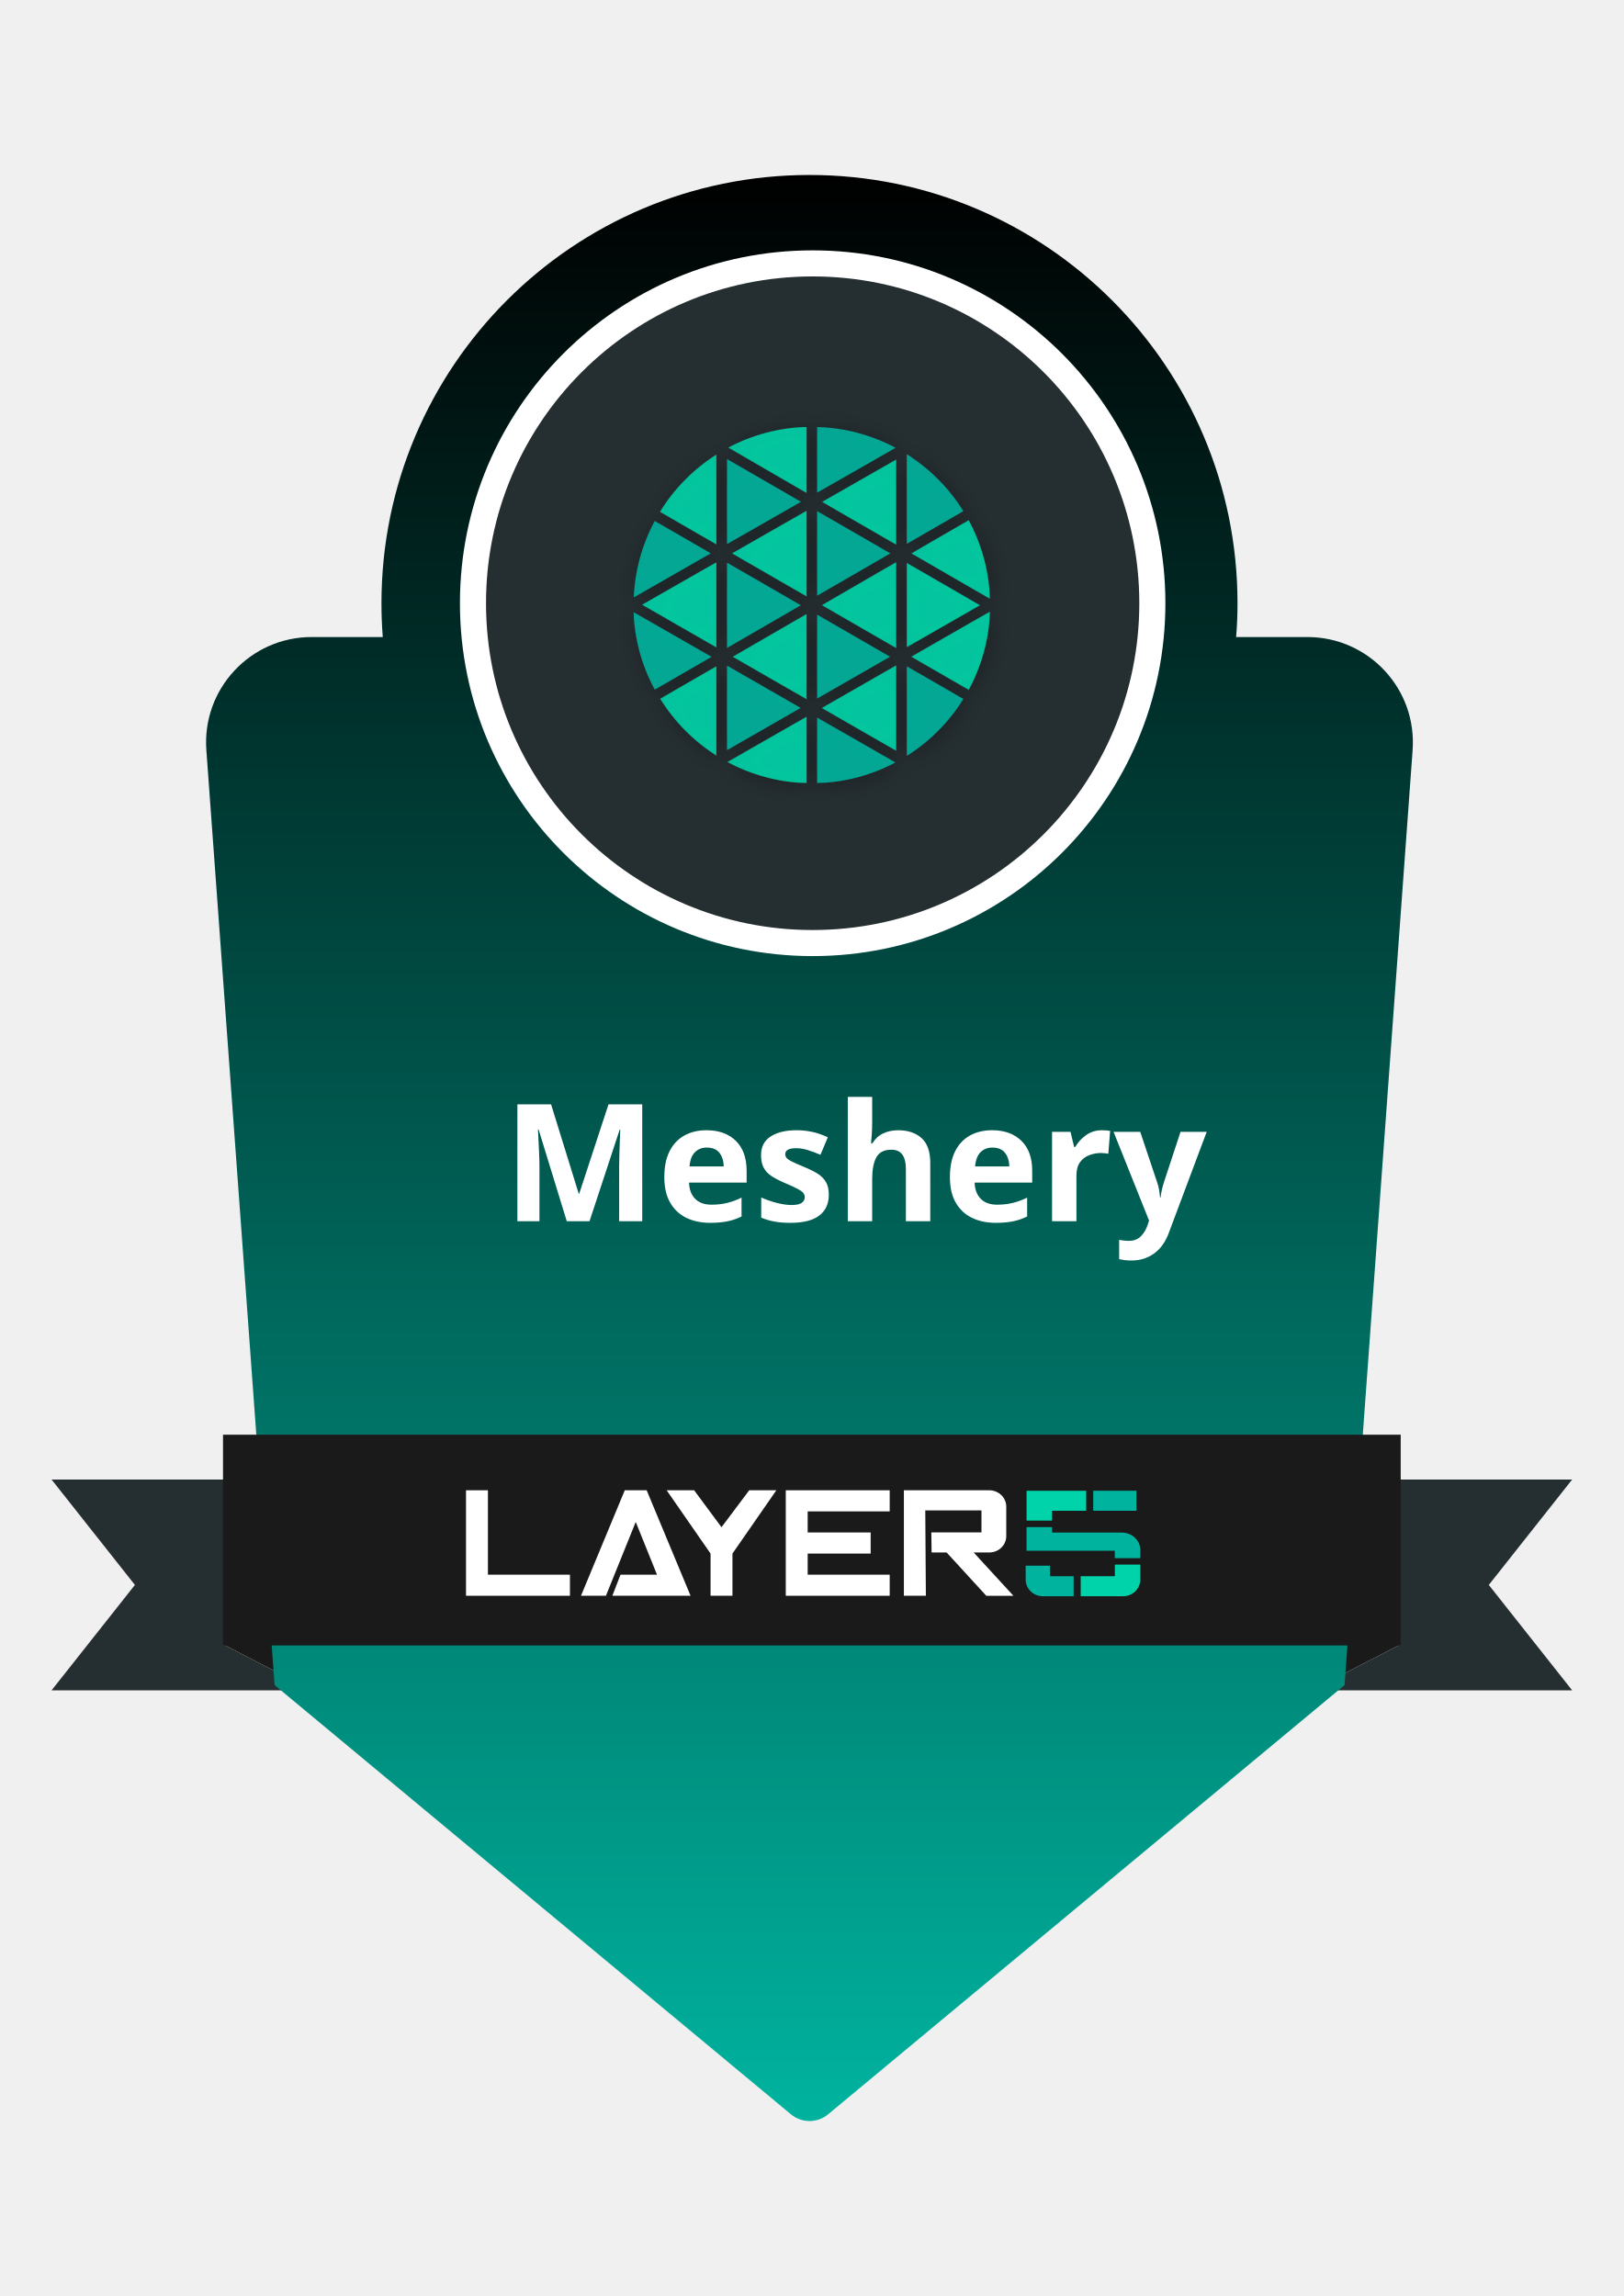
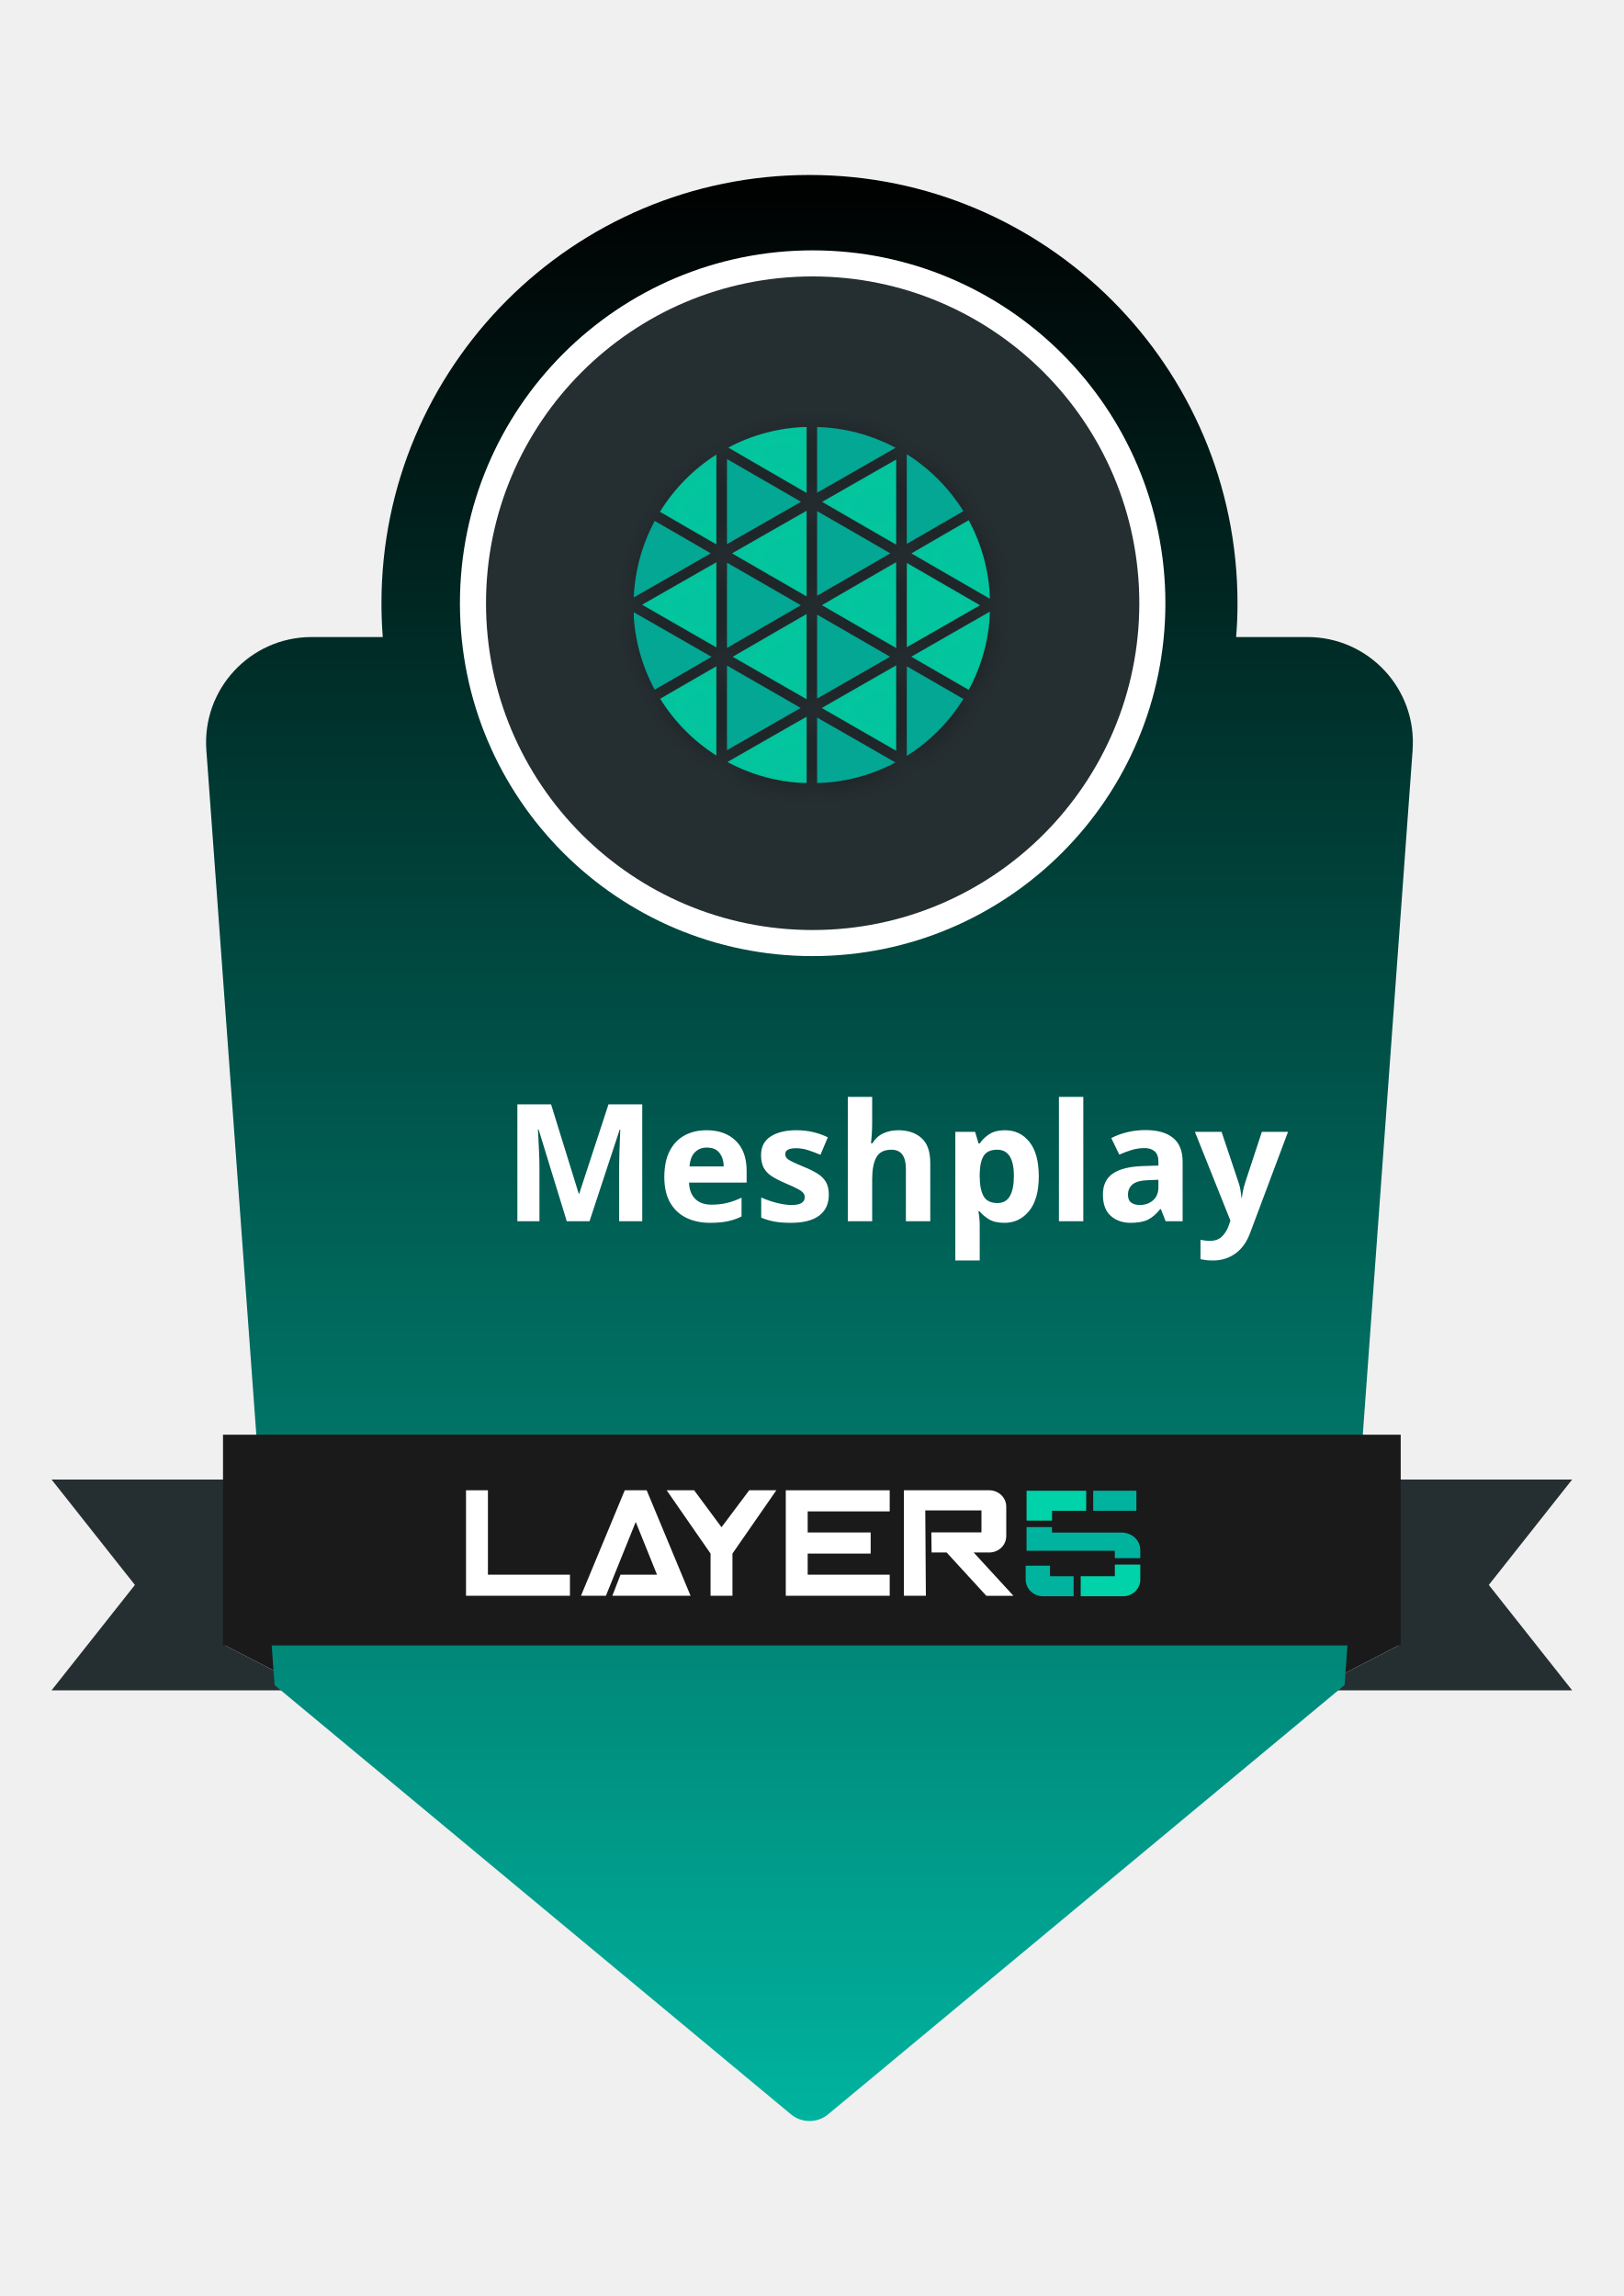
<svg xmlns="http://www.w3.org/2000/svg" id="Layer_1" data-name="Layer 1" viewBox="0 0 595.28 841.89">
  <defs>
    <style>
      .cls-1 {
        fill: #00b39f;
      }

      .cls-2, .cls-3 {
        fill: #fff;
      }

      .cls-4, .cls-5 {
        fill: #252e31;
      }

      .cls-6 {
        filter: url(#drop-shadow-1);
      }

      .cls-7 {
        clip-path: url(#clippath-1);
      }

      .cls-8 {
        fill: #00d3a9;
      }

      .cls-9 {
        clip-path: url(#clippath);
      }

      .cls-10 {
        fill: #a20e30;
      }

      .cls-11 {
        fill: none;
      }

      .cls-5 {
        stroke: #fff;
        stroke-width: 9.56px;
      }

      .cls-12 {
        fill: #1a1a1a;
      }

      .cls-13 {
        fill: url(#linear-gradient);
      }

      .cls-3 {
        font-family: QanelasSoft-SemiBold, 'Qanelas Soft';
        font-size: 60px;
        font-weight: 600;
      }

      .cls-14 {
        opacity: .9;
      }
    </style>
    <clipPath id="clippath">
      <rect class="cls-11" x="18.91" y="64.17" width="557.47" height="713.56" />
    </clipPath>
    <linearGradient id="linear-gradient" x1="296.78" y1="777.94" x2="296.78" y2="64.39" gradientTransform="translate(0 842.11) scale(1 -1)" gradientUnits="userSpaceOnUse">
      <stop offset="0" stop-color="#000" />
      <stop offset="1" stop-color="#00b39f" />
    </linearGradient>
    <filter id="drop-shadow-1" filterUnits="userSpaceOnUse">
      <feOffset dx="1" dy="1" />
      <feGaussianBlur result="blur" stdDeviation="4" />
      <feFlood flood-color="#000" flood-opacity=".3" />
      <feComposite in2="blur" operator="in" />
      <feComposite in="SourceGraphic" />
    </filter>
    <clipPath id="clippath-1">
      <rect class="cls-11" x="232.33" y="156.55" width="130.61" height="130.61" />
    </clipPath>
  </defs>
-   <g id="Meshery">
+   <g id="Meshplay">
    <g class="cls-9">
      <g>
        <path class="cls-12" d="m480.87,602.94v16.86l32.65-16.86h-32.65Z" />
        <path class="cls-12" d="m114.41,619.8v-16.86h-32.65l32.65,16.86Z" />
        <path class="cls-4" d="m576.37,542.52H18.91l30.55,38.64-30.55,38.64h95.5l-32.65-16.86h32.65v-19.01h366.46v19.01h32.65l-32.65,16.86h95.5l-30.55-38.64,30.55-38.64Z" />
        <path class="cls-13" d="m517.88,275.16l-24.94,342.73-189.32,157.36c-3.92,3.3-9.75,3.3-13.67,0l-189.28-157.36-25.01-342.73c-1.69-22.44,16.09-41.57,38.58-41.57h26.09c-.32-4.09-.48-8.22-.48-12.4,0-86.74,70.27-157.03,156.92-157.03s156.92,70.29,156.92,157.03c0,4.17-.16,8.31-.51,12.4h26.15c22.49,0,40.26,19.13,38.54,41.57Z" />
        <path class="cls-5" d="m297.92,345.8c68.78,0,124.55-55.79,124.55-124.61s-55.78-124.61-124.55-124.61-124.52,55.79-124.52,124.61,55.75,124.61,124.52,124.61Z" />
        <g class="cls-6">
          <g class="cls-7">
            <g class="cls-14">
              <path class="cls-8" d="m295.69,256.37v-31.2l-27.04,15.65,27.04,15.54Z" />
              <path class="cls-8" d="m295.69,218.66v-31.35l-27.3,15.6,27.3,15.75Z" />
              <path class="cls-1" d="m299.58,225.4v30.72l26.69-15.31-26.69-15.41Z" />
              <path class="cls-1" d="m353.16,187.42c-5.22-8.43-12.33-15.55-20.71-20.85v32.83l20.71-11.98Z" />
              <path class="cls-1" d="m299.58,187.45v30.96l26.79-15.5-26.79-15.47Z" />
              <path class="cls-8" d="m328.54,168.53l-27.11,15.5,27.11,15.67v-31.17Z" />
              <path class="cls-1" d="m266.55,168.36v31.12l27.08-15.48-27.08-15.64Z" />
              <path class="cls-1" d="m240.04,191.04c-4.65,8.64-7.26,18.21-7.68,27.99l28.19-16.13-20.51-11.86Z" />
              <path class="cls-8" d="m262.63,206.19l-27.2,15.55,27.2,15.63v-31.19Z" />
              <path class="cls-1" d="m266.55,244.1v30.93l26.95-15.45-26.95-15.49Z" />
              <path class="cls-1" d="m266.55,206.34v31.22l27.01-15.63-27.01-15.58Z" />
              <path class="cls-8" d="m328.54,237.6v-31.45l-27.2,15.75,27.2,15.7Z" />
              <path class="cls-1" d="m299.58,287.15c10-.28,19.85-2.87,28.67-7.57l-28.67-16.44v24.02Z" />
              <path class="cls-8" d="m328.54,275.26v-31.26l-27.24,15.61,27.24,15.65Z" />
              <path class="cls-1" d="m332.46,277.15c8.38-5.29,15.48-12.42,20.71-20.85l-20.71-11.96v32.8Z" />
              <path class="cls-8" d="m266.71,279.41c8.92,4.8,18.86,7.45,28.99,7.74v-24.33l-28.99,16.59Z" />
              <path class="cls-8" d="m362.94,219.56c-.35-10.07-3.03-19.93-7.8-28.79l-20.99,12.15,28.8,16.64Z" />
              <path class="cls-8" d="m355.14,252.93c4.78-8.82,7.45-18.63,7.8-28.66l-28.83,16.53,21.02,12.13Z" />
              <path class="cls-1" d="m328.31,164.19c-8.86-4.72-18.7-7.33-28.73-7.61v24.04l28.73-16.42Z" />
              <path class="cls-8" d="m242.05,256.21c5.19,8.4,12.23,15.51,20.58,20.82v-32.71l-20.58,11.9Z" />
              <path class="cls-8" d="m262.63,166.69c-8.38,5.34-15.45,12.51-20.67,20.97l20.67,11.94v-32.91Z" />
              <path class="cls-1" d="m232.27,224.47c.38,9.93,3.03,19.64,7.77,28.39l20.8-12.01-28.57-16.38Z" />
              <path class="cls-8" d="m295.69,156.55c-10.03.28-19.85,2.87-28.67,7.57l28.67,16.61v-24.18Z" />
              <path class="cls-8" d="m332.46,206.44v30.84l26.79-15.35-26.79-15.49Z" />
            </g>
          </g>
        </g>
        <path class="cls-10" d="m114.41,583.9v19.01h366.46v-19.01H114.41Z" />
        <path class="cls-12" d="m513.52,603.34H81.76v-77.27h431.76v77.27Z" />
        <path class="cls-2" d="m178.88,546.45h-8.03v38.68h38.1v-7.73h-30.07v-30.95Z" />
        <path class="cls-2" d="m229.05,546.45l-16.05,38.68h9.14l10.93-27.07,7.8,19.34h-13.38l-2.99,7.73h28.67l-16.09-38.68h-8.03Z" />
        <path class="cls-2" d="m264.51,559.99l-10.03-13.54h-10.07l16.09,23.21v15.47h8.03v-15.47l16.09-23.21h-9.94l-10.16,13.54Z" />
        <path class="cls-2" d="m288.08,552.54v32.59h38.1v-7.73h-30.07v-7.74h23.09v-7.74h-23.09v-7.73h30.07v-7.74h-38.1v6.09Z" />
        <path class="cls-2" d="m339.21,553.83h20.61v8.05h-18.38l.1,7.38h5.51l14.56,15.89h9.94l-14.59-15.89h5.7c.83,0,1.66-.15,2.39-.46.76-.3,1.47-.74,2.04-1.3.57-.56,1.05-1.22,1.34-1.95.32-.73.48-1.51.48-2.3v-10.79c0-1.59-.64-3.12-1.82-4.25-1.18-1.13-2.77-1.76-4.43-1.76h-31.28v38.68h8.06l-.22-31.3Z" />
        <path class="cls-1" d="m416.62,546.62h-15.83v7.34h15.83v-7.34Z" />
        <path class="cls-1" d="m418.05,571.34v-3.04c0-3.5-3.06-6.34-6.85-6.34h-25.52v-2h-9.33v8.66h32.36v2.71h9.33Z" />
        <path class="cls-8" d="m385.69,557.57v-3.6h12.52v-7.34h-21.85v10.94h9.33Z" />
        <path class="cls-8" d="m408.72,573.7v4.27h-12.52v7.34h15.42c1.66.03,3.28-.59,4.49-1.71,1.21-1.12,1.91-2.65,1.94-4.27v-5.63h-9.33Z" />
        <path class="cls-1" d="m384.95,574.1v3.87h8.66v7.34h-11.15c-1.66.03-3.28-.59-4.49-1.71-1.21-1.12-1.91-2.66-1.94-4.27v-5.23h8.92Z" />
      </g>
      <text class="cls-3" transform="translate(184.27 447.79)">
-         <tspan x="0" y="0">Meshery</tspan>
+         <tspan x="0" y="0">Meshplay</tspan>
      </text>
    </g>
  </g>
</svg>
